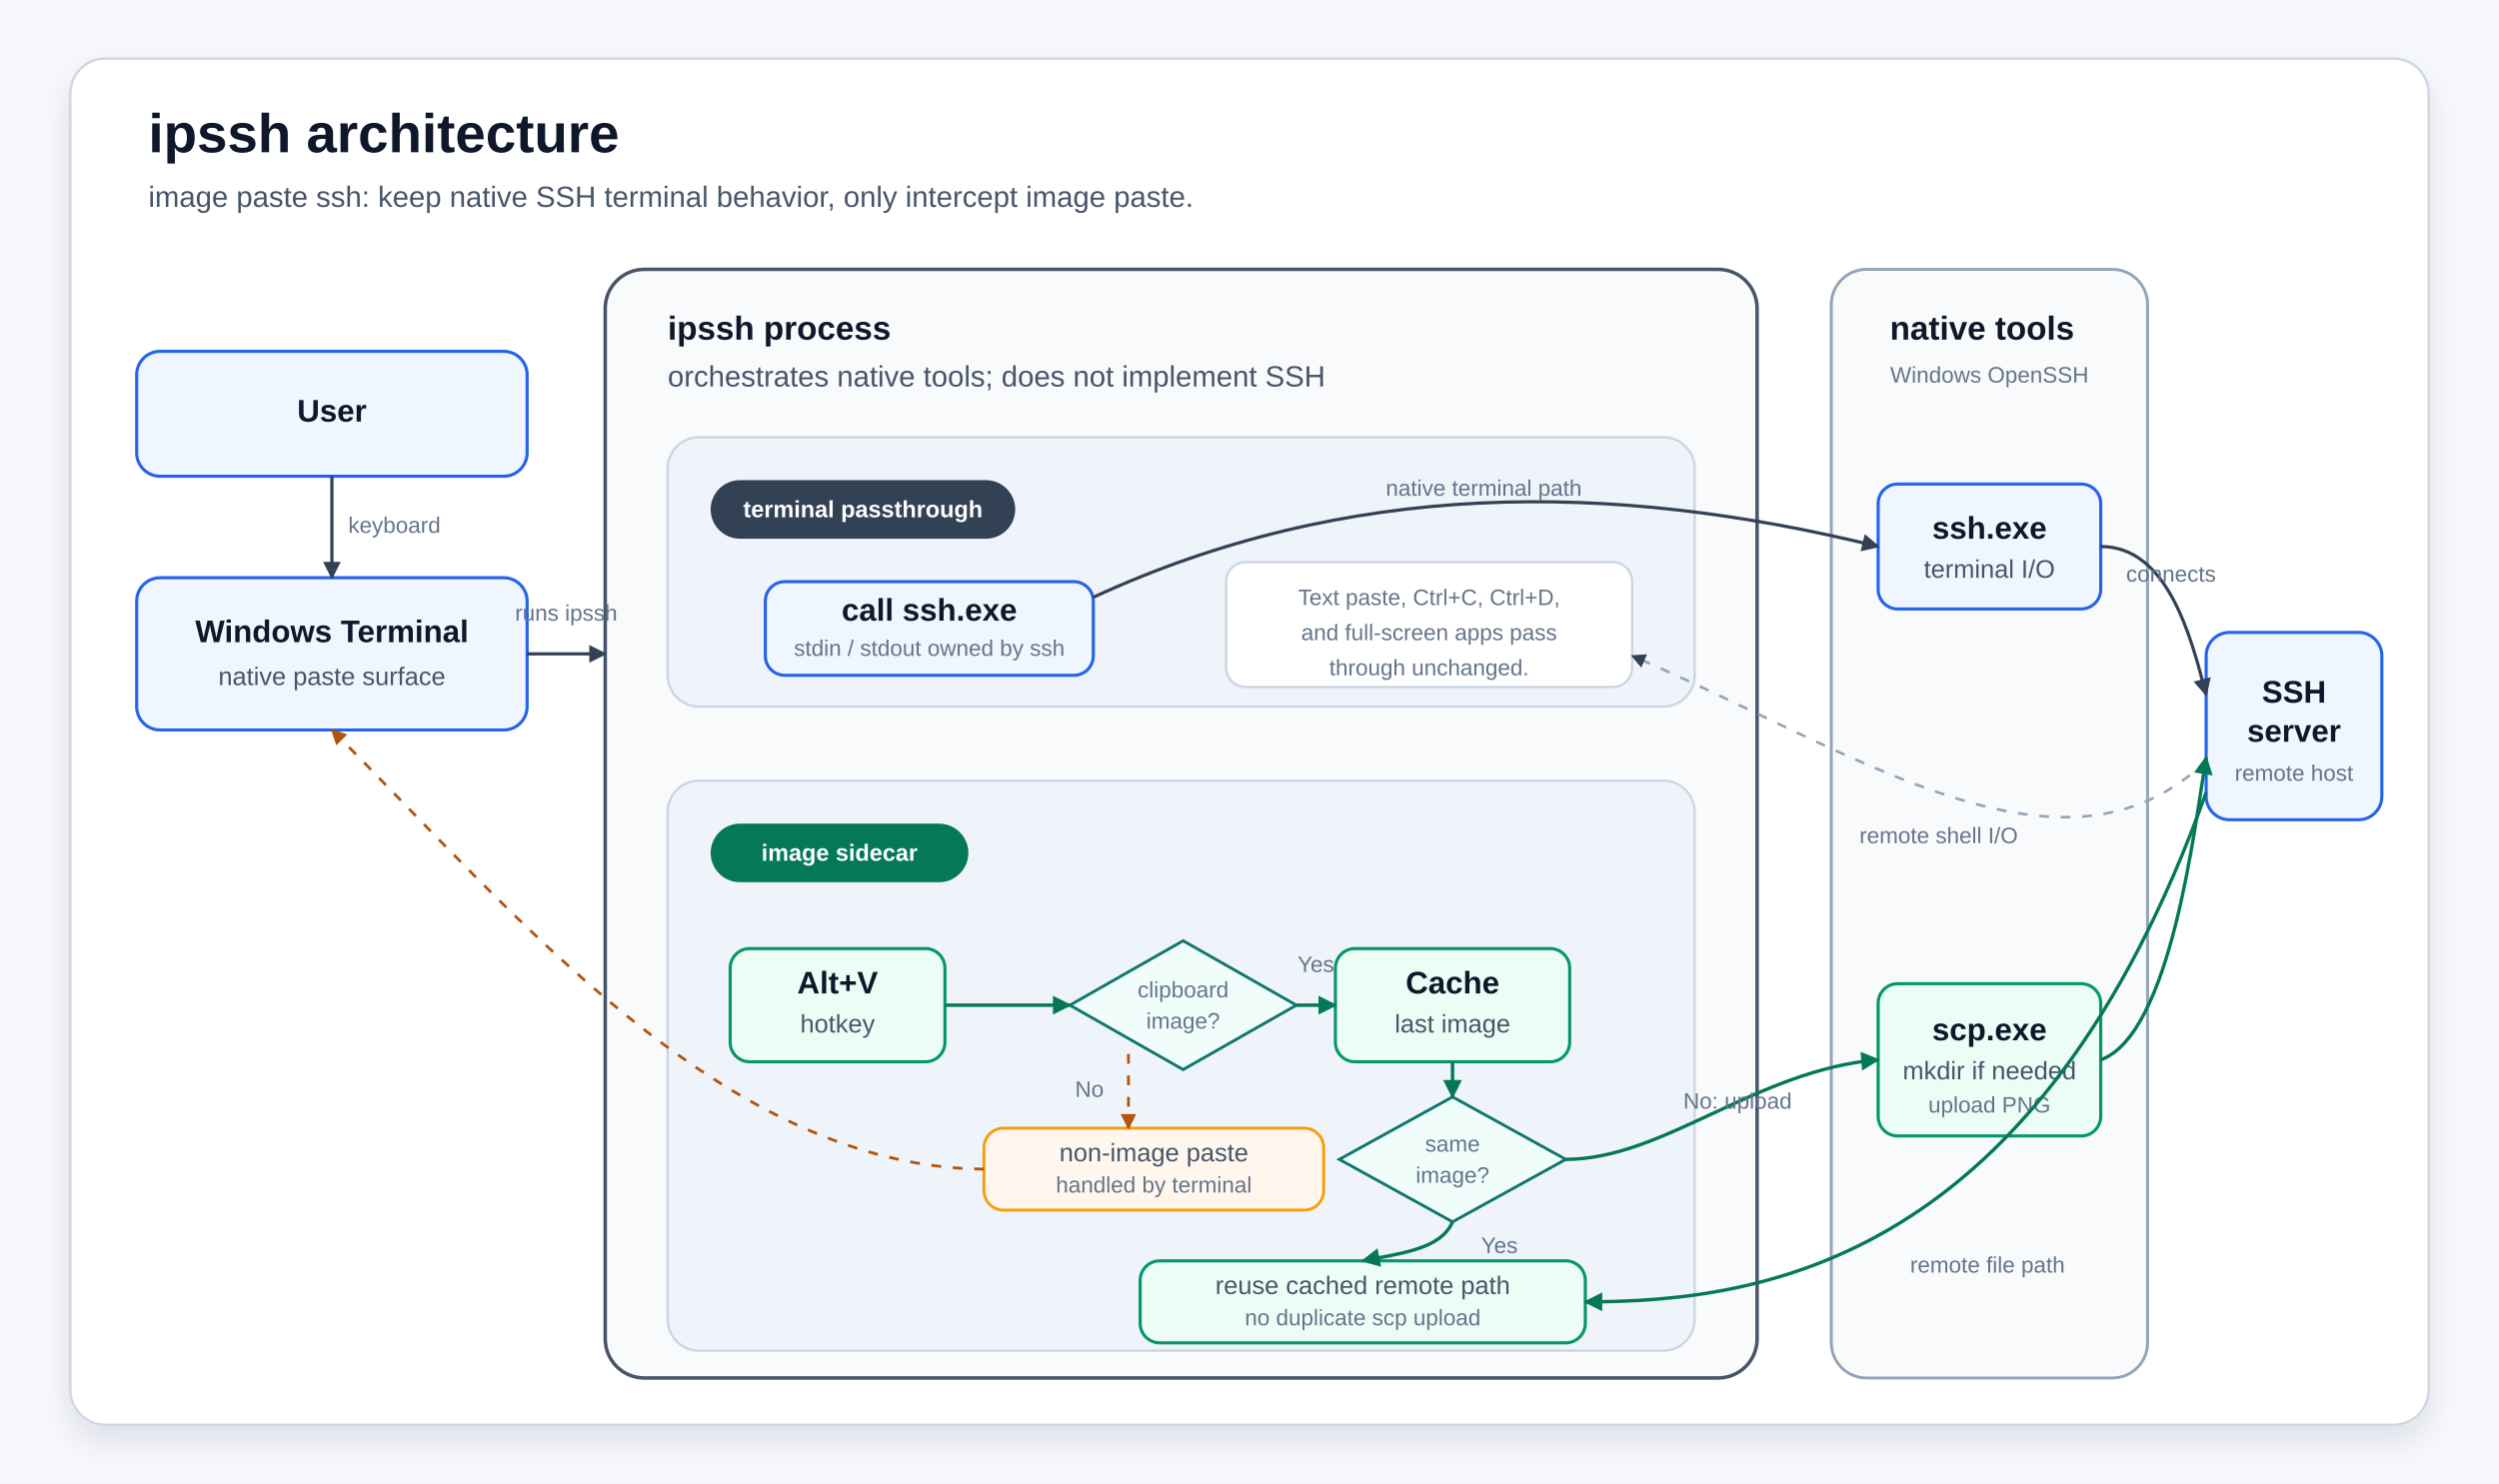
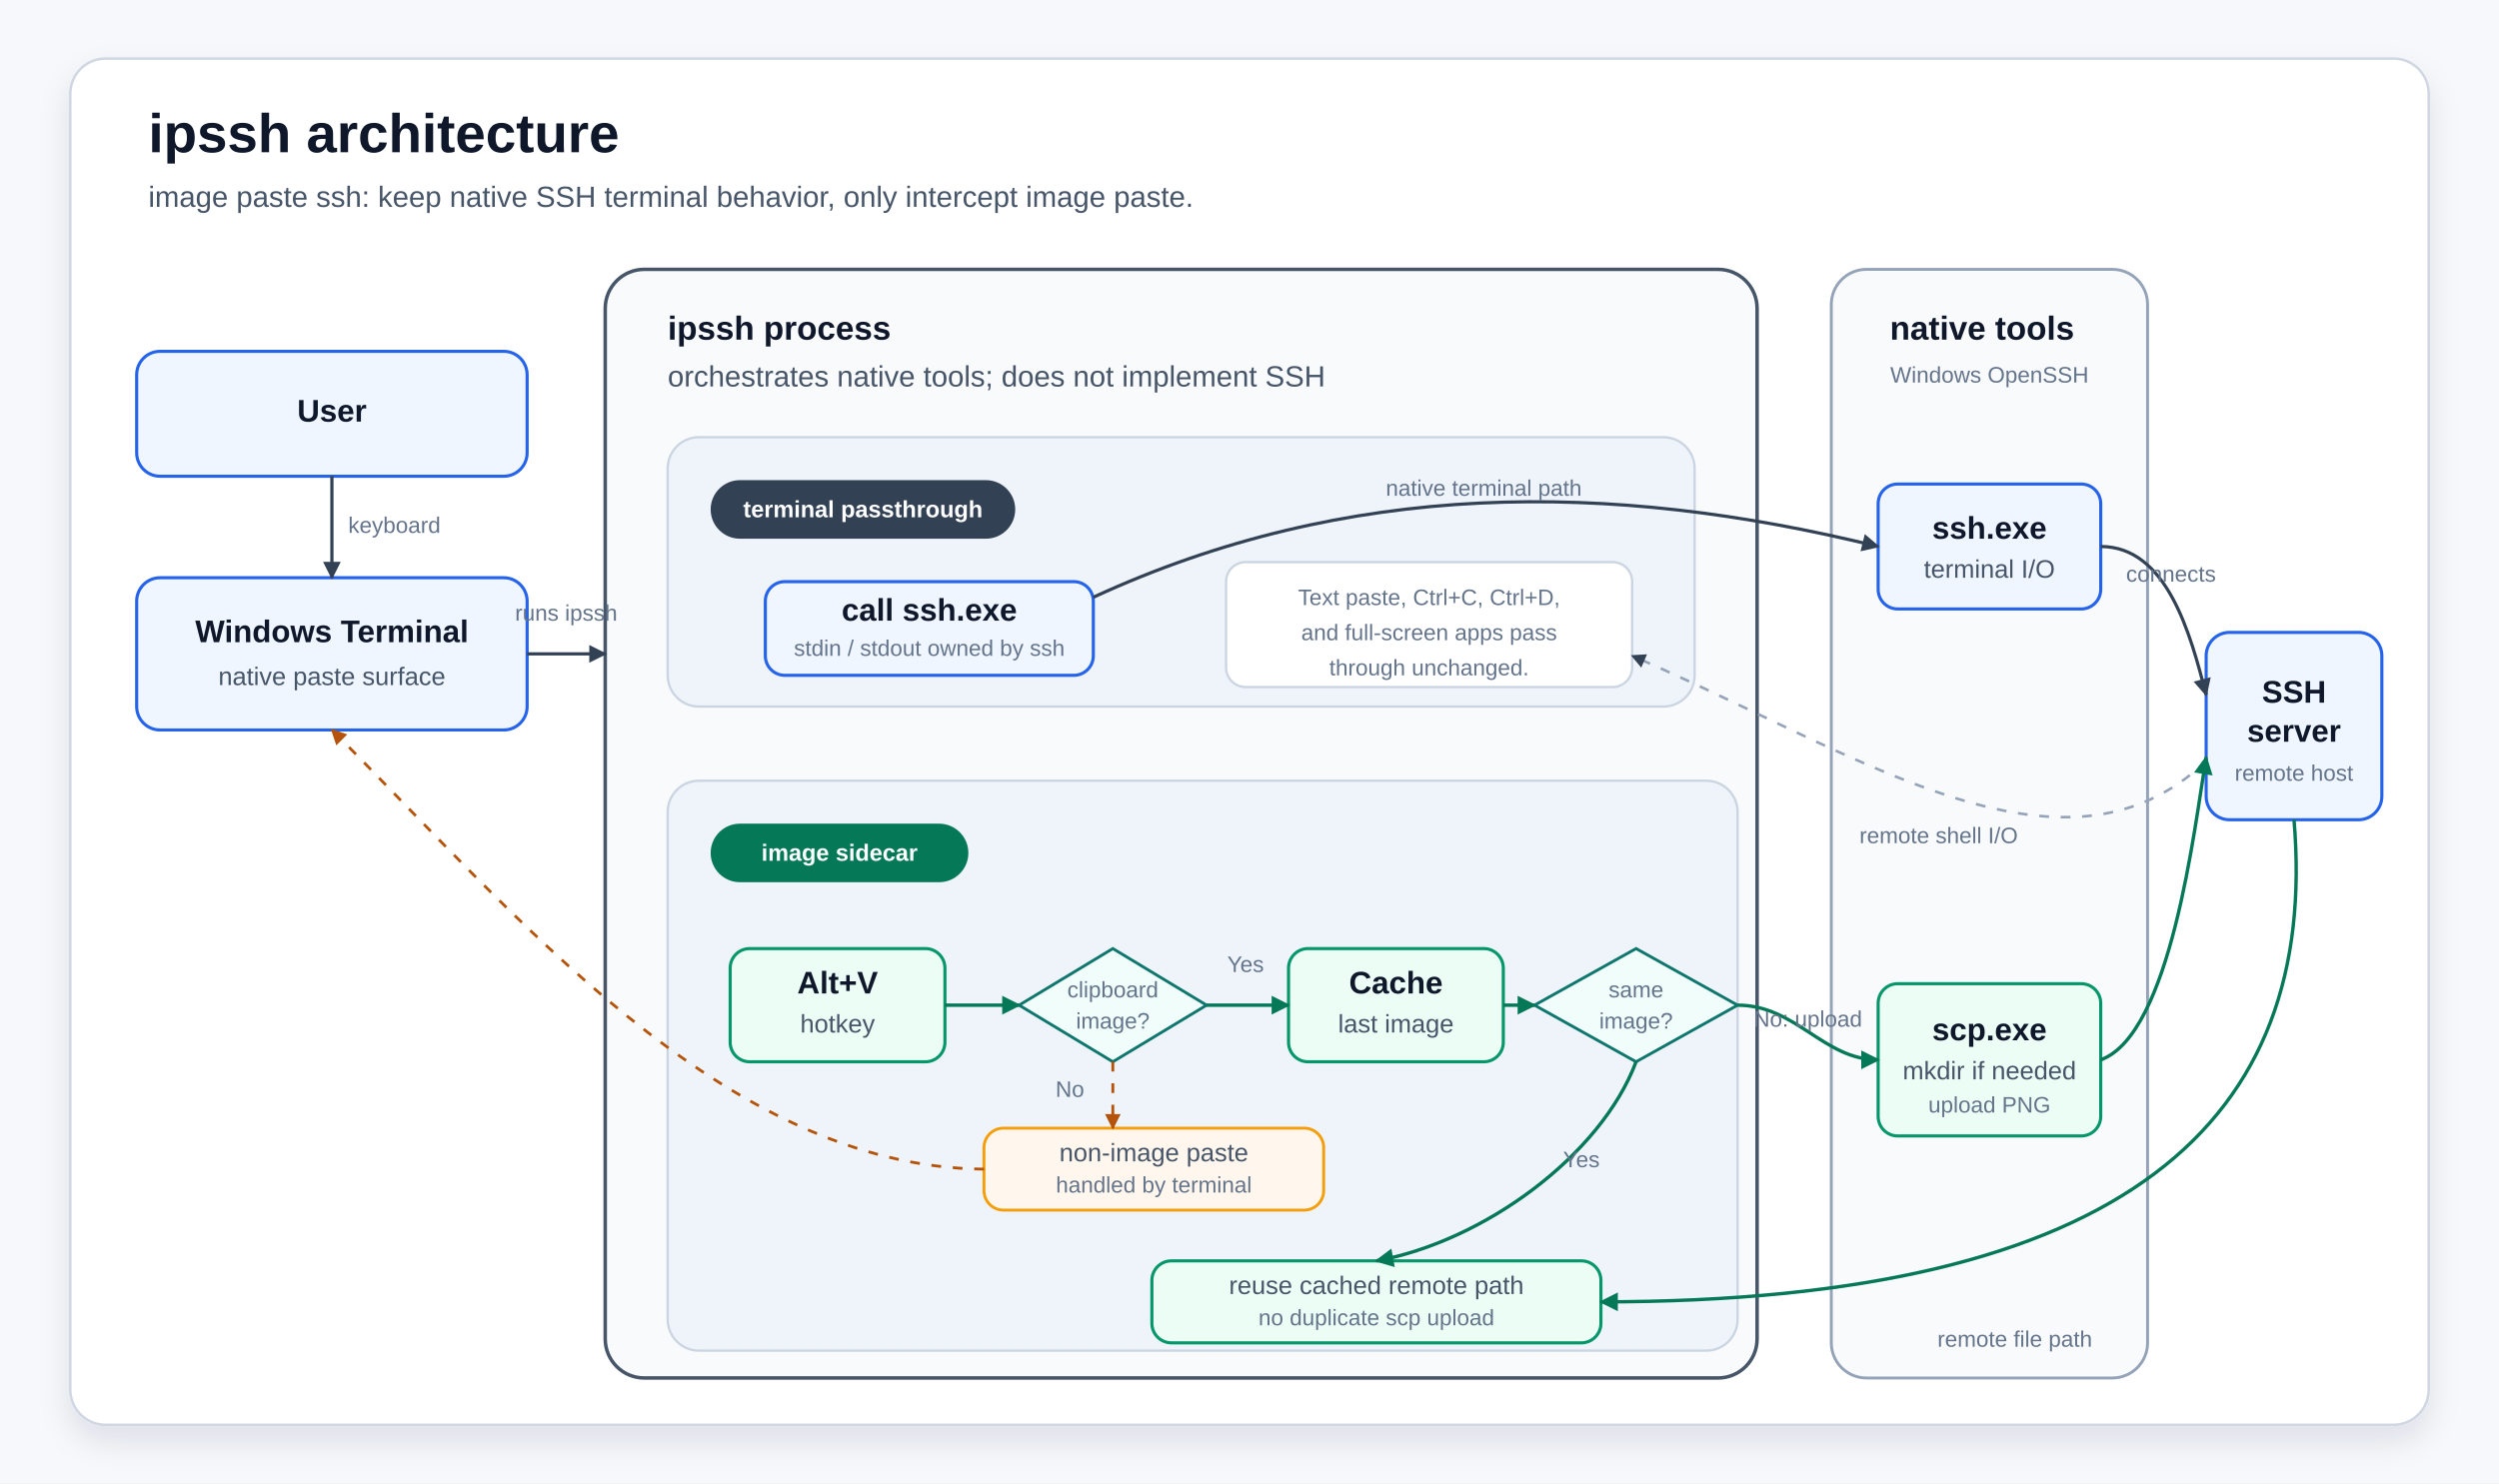
<svg xmlns="http://www.w3.org/2000/svg" width="1280" height="760" viewBox="0 0 1280 760" role="img" aria-labelledby="title desc">
  <defs>
    <marker id="arrowDark" viewBox="0 0 10 10" refX="9" refY="5" markerWidth="5.5" markerHeight="5.5" orient="auto-start-reverse">
      <path d="M 0 0 L 10 5 L 0 10 z" fill="#334155" />
    </marker>
    <marker id="arrowGreen" viewBox="0 0 10 10" refX="9" refY="5" markerWidth="5.5" markerHeight="5.5" orient="auto-start-reverse">
      <path d="M 0 0 L 10 5 L 0 10 z" fill="#047857" />
    </marker>
    <marker id="arrowAmber" viewBox="0 0 10 10" refX="9" refY="5" markerWidth="5.5" markerHeight="5.5" orient="auto-start-reverse">
      <path d="M 0 0 L 10 5 L 0 10 z" fill="#b45309" />
    </marker>
    <filter id="shadow" x="-8%" y="-10%" width="116%" height="125%">
      <feDropShadow dx="0" dy="8" stdDeviation="8" flood-color="#0f172a" flood-opacity="0.10" />
    </filter>
    <style>
      .bg { fill: #f6f8fb; }
      .panel { fill: #ffffff; stroke: #d0d7e2; stroke-width: 1.3; filter: url(#shadow); }
      .group { fill: #f8fafc; stroke: #94a3b8; stroke-width: 1.5; }
      .ipssh { fill: #f8fafc; stroke: #475569; stroke-width: 1.8; }
      .lane { fill: #eef4fa; stroke: #cbd5e1; stroke-width: 1.2; }
      .nodeBlue { fill: #eff6ff; stroke: #2563eb; stroke-width: 1.6; }
      .nodeGreen { fill: #ecfdf5; stroke: #059669; stroke-width: 1.6; }
      .nodeAmber { fill: #fff7ed; stroke: #f59e0b; stroke-width: 1.5; }
      .nodeNeutral { fill: #ffffff; stroke: #cbd5e1; stroke-width: 1.2; }
      .decision { fill: #f0fdfa; stroke: #0f766e; stroke-width: 1.5; }
      .badgeDark { fill: #334155; }
      .badgeGreen { fill: #047857; }
      .title { fill: #0f172a; font: 700 28px "Segoe UI", Arial, sans-serif; }
      .subtitle { fill: #475569; font: 400 15px "Segoe UI", Arial, sans-serif; }
      .sectionTitle { fill: #0f172a; font: 700 17px "Segoe UI", Arial, sans-serif; }
      .label { fill: #0f172a; font: 700 16px "Segoe UI", Arial, sans-serif; text-anchor: middle; }
      .small { fill: #475569; font: 400 13px "Segoe UI", Arial, sans-serif; text-anchor: middle; }
      .tiny { fill: #64748b; font: 400 11.5px "Segoe UI", Arial, sans-serif; text-anchor: middle; }
      .badgeText { fill: #ffffff; font: 700 12px "Segoe UI", Arial, sans-serif; text-anchor: middle; }
      .lineDark { fill: none; stroke: #334155; stroke-width: 1.65; marker-end: url(#arrowDark); }
      .lineGreen { fill: none; stroke: #047857; stroke-width: 1.75; marker-end: url(#arrowGreen); }
      .lineAmber { fill: none; stroke: #b45309; stroke-width: 1.45; stroke-dasharray: 5 6; marker-end: url(#arrowAmber); }
      .lineMuted { fill: none; stroke: #94a3b8; stroke-width: 1.35; stroke-dasharray: 5 6; marker-end: url(#arrowDark); }
    </style>
  </defs>
  <rect class="bg" width="1280" height="760" />
  <rect class="panel" x="36" y="30" width="1208" height="700" rx="18" />
  <text class="title" x="76" y="78">ipssh architecture</text>
  <text class="subtitle" x="76" y="106">image paste ssh: keep native SSH terminal behavior, only intercept image paste.</text>
  <rect class="nodeBlue" x="70" y="180" width="200" height="64" rx="12" />
  <text class="label" x="170" y="216">User</text>
  <rect class="nodeBlue" x="70" y="296" width="200" height="78" rx="12" />
  <text class="label" x="170" y="329">Windows Terminal</text>
  <text class="small" x="170" y="351">native paste surface</text>
  <rect class="ipssh" x="310" y="138" width="590" height="568" rx="20" />
  <text class="sectionTitle" x="342" y="174">ipssh process</text>
  <text class="subtitle" x="342" y="198">orchestrates native tools; does not implement SSH</text>
  <rect class="lane" x="342" y="224" width="526" height="138" rx="16" />
  <rect class="badgeDark" x="364" y="246" width="156" height="30" rx="15" />
  <text class="badgeText" x="442" y="265">terminal passthrough</text>
  <rect class="nodeBlue" x="392" y="298" width="168" height="48" rx="10" />
  <text class="label" x="476" y="318">call ssh.exe</text>
  <text class="tiny" x="476" y="336">stdin / stdout owned by ssh</text>
  <rect class="nodeNeutral" x="628" y="288" width="208" height="64" rx="10" />
  <text class="tiny" x="732" y="310">Text paste, Ctrl+C, Ctrl+D,</text>
  <text class="tiny" x="732" y="328">and full-screen apps pass</text>
  <text class="tiny" x="732" y="346">through unchanged.</text>
-   <rect class="lane" x="342" y="400" width="526" height="292" rx="16" />
+   <rect class="lane" x="342" y="400" width="548" height="292" rx="16" />
  <rect class="badgeGreen" x="364" y="422" width="132" height="30" rx="15" />
  <text class="badgeText" x="430" y="441">image sidecar</text>
  <rect class="nodeGreen" x="374" y="486" width="110" height="58" rx="10" />
  <text class="label" x="429" y="509">Alt+V</text>
  <text class="small" x="429" y="529">hotkey</text>
-   <path class="decision" d="M 548 515 L 606 482 L 664 515 L 606 548 Z" />
-   <text class="tiny" x="606" y="511">clipboard</text>
-   <text class="tiny" x="606" y="527">image?</text>
-   <rect class="nodeGreen" x="684" y="486" width="120" height="58" rx="10" />
-   <text class="label" x="744" y="509">Cache</text>
-   <text class="small" x="744" y="529">last image</text>
-   <path class="decision" d="M 686 594 L 744 562 L 802 594 L 744 626 Z" />
-   <text class="tiny" x="744" y="590">same</text>
-   <text class="tiny" x="744" y="606">image?</text>
+   <path class="decision" d="M 522 515 L 570 486 L 618 515 L 570 544 Z" />
+   <text class="tiny" x="570" y="511">clipboard</text>
+   <text class="tiny" x="570" y="527">image?</text>
+   <rect class="nodeGreen" x="660" y="486" width="110" height="58" rx="10" />
+   <text class="label" x="715" y="509">Cache</text>
+   <text class="small" x="715" y="529">last image</text>
+   <path class="decision" d="M 786 515 L 838 486 L 890 515 L 838 544 Z" />
+   <text class="tiny" x="838" y="511">same</text>
+   <text class="tiny" x="838" y="527">image?</text>
  <rect class="nodeAmber" x="504" y="578" width="174" height="42" rx="10" />
  <text class="small" x="591" y="595">non-image paste</text>
  <text class="tiny" x="591" y="611">handled by terminal</text>
-   <rect class="nodeGreen" x="584" y="646" width="228" height="42" rx="10" />
-   <text class="small" x="698" y="663">reuse cached remote path</text>
-   <text class="tiny" x="698" y="679">no duplicate scp upload</text>
+   <rect class="nodeGreen" x="590" y="646" width="230" height="42" rx="10" />
+   <text class="small" x="705" y="663">reuse cached remote path</text>
+   <text class="tiny" x="705" y="679">no duplicate scp upload</text>
  <rect class="group" x="938" y="138" width="162" height="568" rx="18" />
  <text class="sectionTitle" x="968" y="174">native tools</text>
  <text class="tiny" x="1019" y="196">Windows OpenSSH</text>
  <rect class="nodeBlue" x="962" y="248" width="114" height="64" rx="10" />
  <text class="label" x="1019" y="276">ssh.exe</text>
  <text class="small" x="1019" y="296">terminal I/O</text>
  <rect class="nodeGreen" x="962" y="504" width="114" height="78" rx="10" />
  <text class="label" x="1019" y="533">scp.exe</text>
  <text class="small" x="1019" y="553">mkdir if needed</text>
  <text class="tiny" x="1019" y="570">upload PNG</text>
  <rect class="nodeBlue" x="1130" y="324" width="90" height="96" rx="12" />
  <text class="label" x="1175" y="360">SSH</text>
  <text class="label" x="1175" y="380">server</text>
  <text class="tiny" x="1175" y="400">remote host</text>
  <path class="lineDark" d="M 170 244 L 170 296" />
  <text class="tiny" x="202" y="273">keyboard</text>
  <path class="lineDark" d="M 270 335 L 310 335" />
  <text class="tiny" x="290" y="318">runs ipssh</text>
  <path class="lineDark" d="M 560 306 C 690 246, 824 246, 962 280" />
  <text class="tiny" x="760" y="254">native terminal path</text>
  <path class="lineDark" d="M 1076 280 C 1110 280, 1122 325, 1130 356" />
  <text class="tiny" x="1112" y="298">connects</text>
  <path class="lineMuted" d="M 1130 390 C 1056 460, 952 386, 836 336" />
  <text class="tiny" x="993" y="432">remote shell I/O</text>
-   <path class="lineGreen" d="M 484 515 L 548 515" />
-   <path class="lineGreen" d="M 664 515 L 684 515" />
-   <text class="tiny" x="674" y="498">Yes</text>
-   <path class="lineAmber" d="M 578 540 L 578 578" />
-   <text class="tiny" x="558" y="562">No</text>
+   <path class="lineGreen" d="M 484 515 L 522 515" />
+   <path class="lineGreen" d="M 618 515 L 660 515" />
+   <text class="tiny" x="638" y="498">Yes</text>
+   <path class="lineAmber" d="M 570 544 L 570 578" />
+   <text class="tiny" x="548" y="562">No</text>
  <path class="lineAmber" d="M 504 599 C 370 598, 262 466, 170 374" />
-   <path class="lineGreen" d="M 744 544 L 744 562" />
-   <path class="lineGreen" d="M 802 594 C 852 594, 900 548, 962 543" />
-   <text class="tiny" x="890" y="568">No: upload</text>
-   <path class="lineGreen" d="M 744 626 C 738 640, 718 642, 698 646" />
-   <text class="tiny" x="768" y="642">Yes</text>
+   <path class="lineGreen" d="M 770 515 L 786 515" />
+   <path class="lineGreen" d="M 890 515 C 920 515, 934 543, 962 543" />
+   <text class="tiny" x="926" y="526">No: upload</text>
+   <path class="lineGreen" d="M 838 544 C 820 592, 760 636, 705 646" />
+   <text class="tiny" x="810" y="598">Yes</text>
  <path class="lineGreen" d="M 1076 543 C 1112 530, 1124 424, 1130 388" />
-   <path class="lineGreen" d="M 1130 406 C 1044 646, 904 667, 812 667" />
-   <text class="tiny" x="1018" y="652">remote file path</text>
+   <path class="lineGreen" d="M 1175 420 C 1188 574, 1090 667, 820 667" />
+   <text class="tiny" x="1032" y="690">remote file path</text>
</svg>
